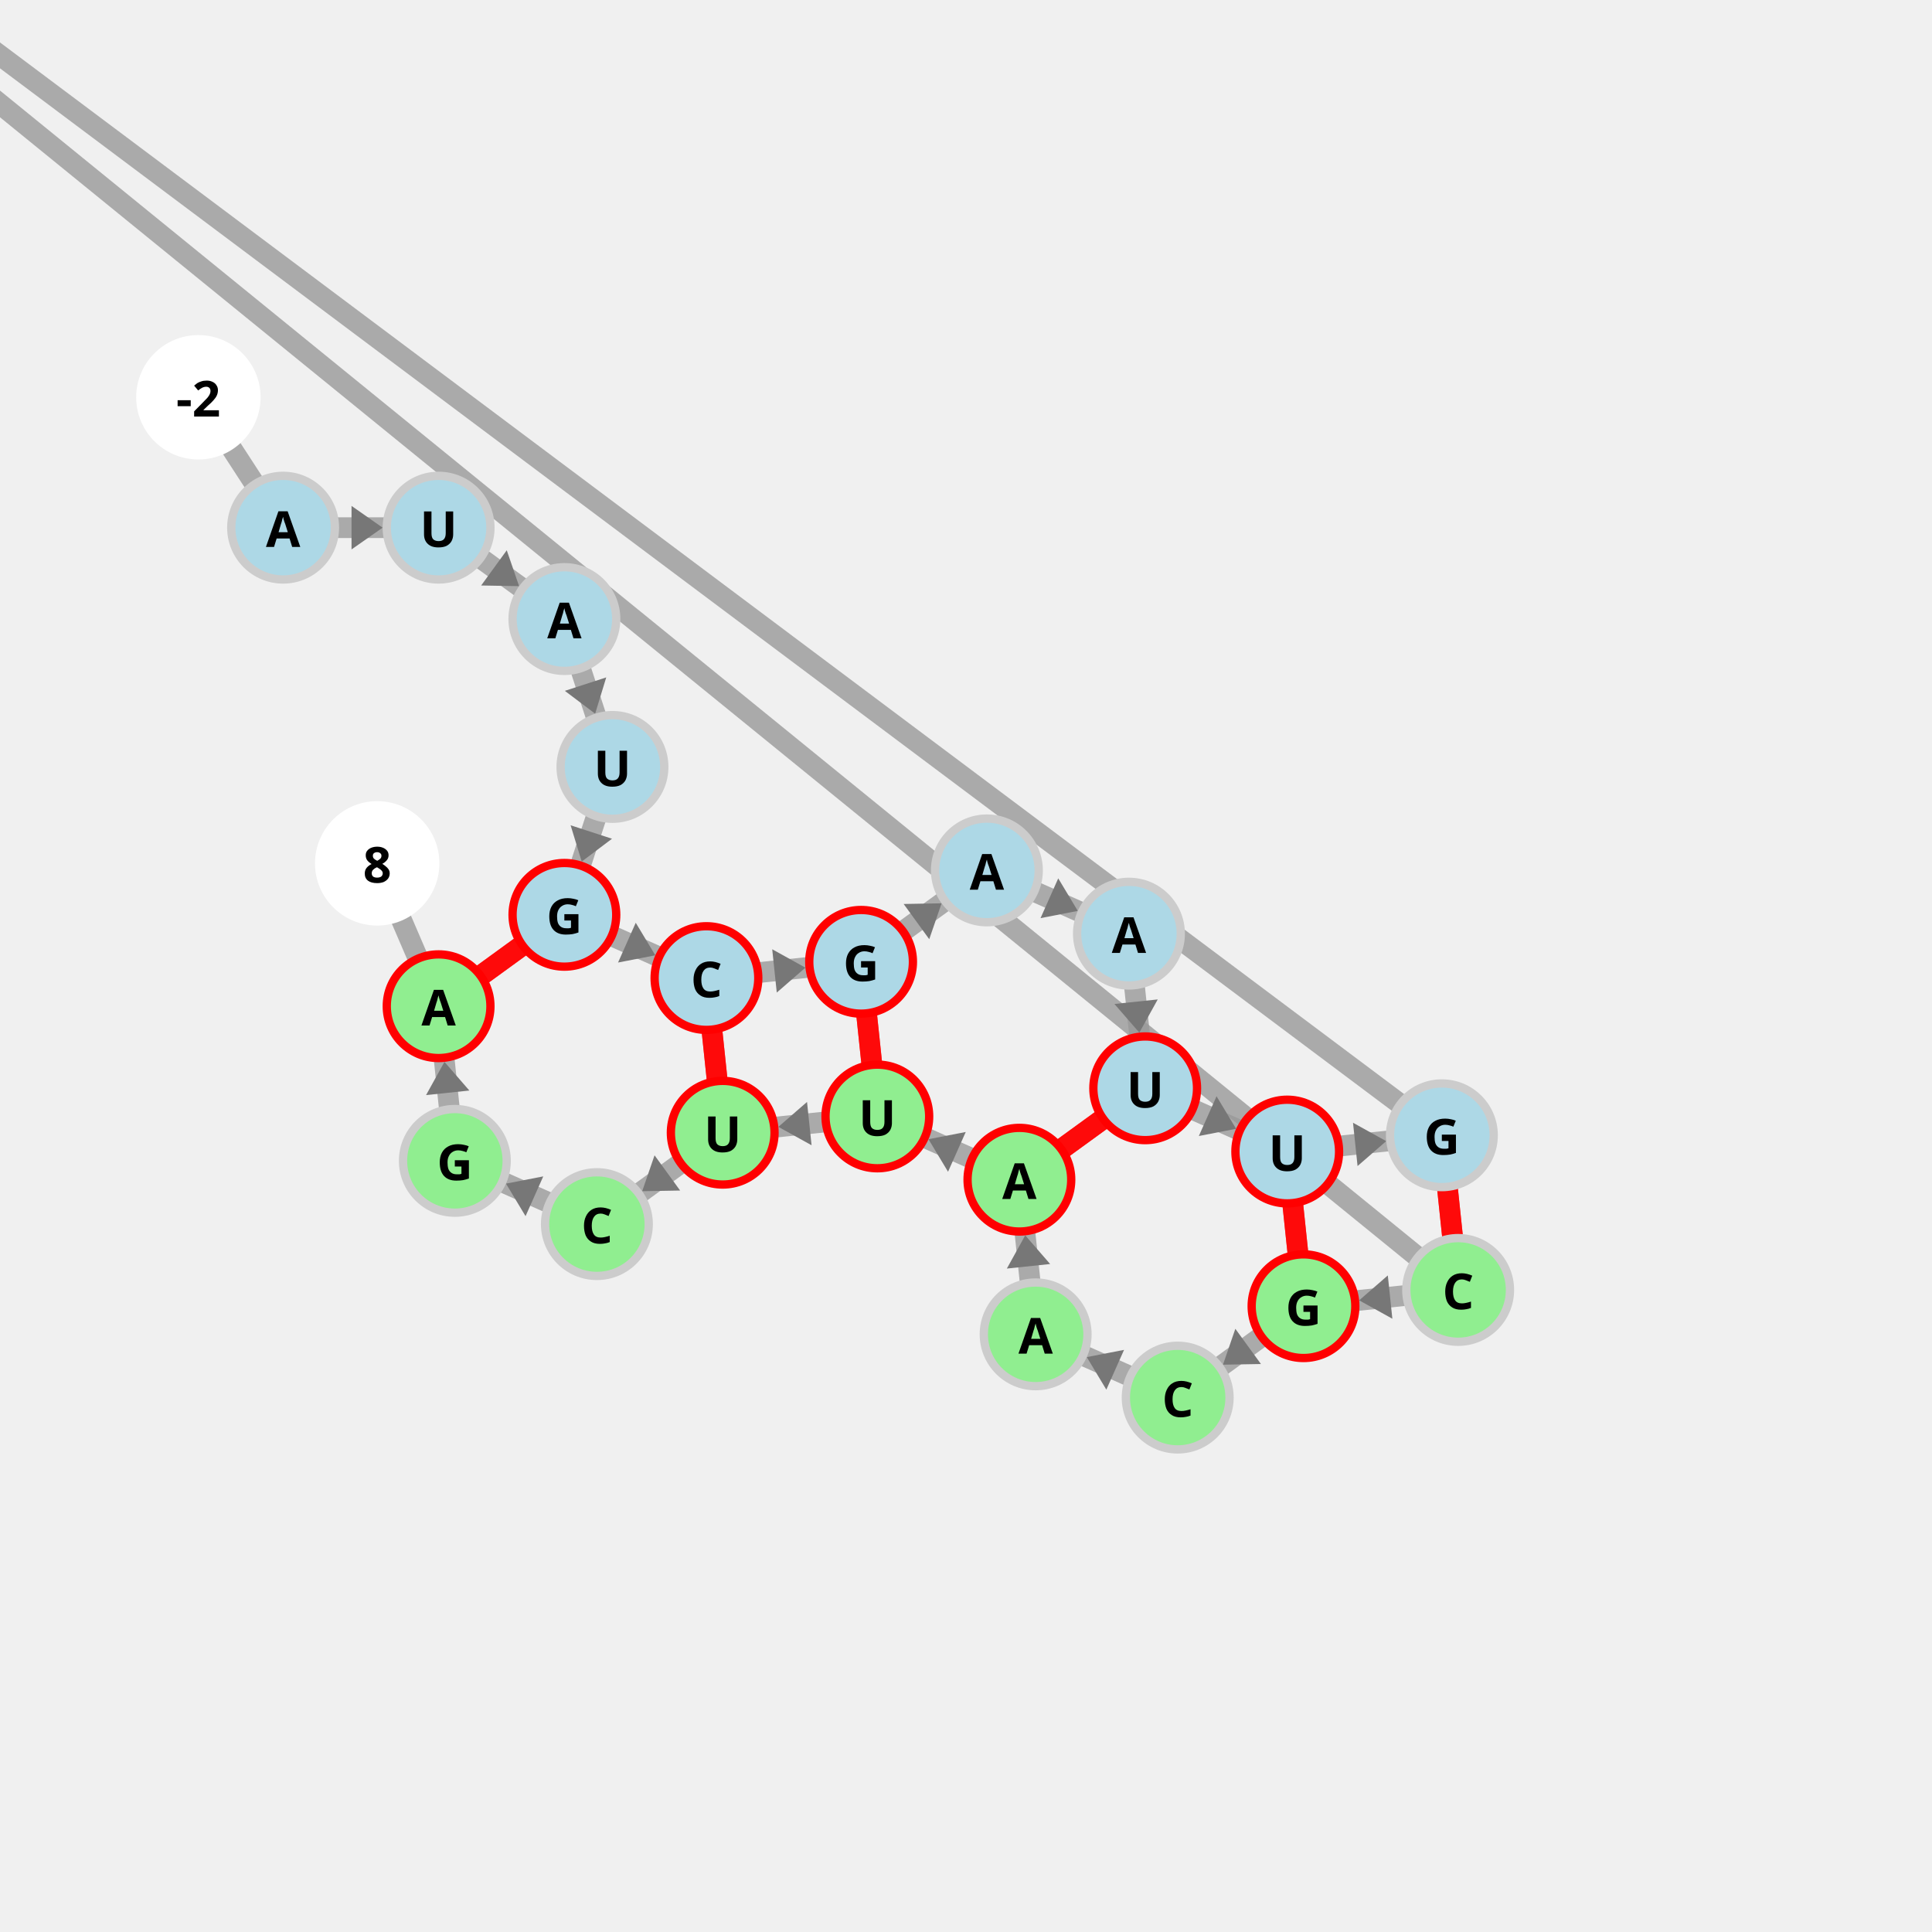
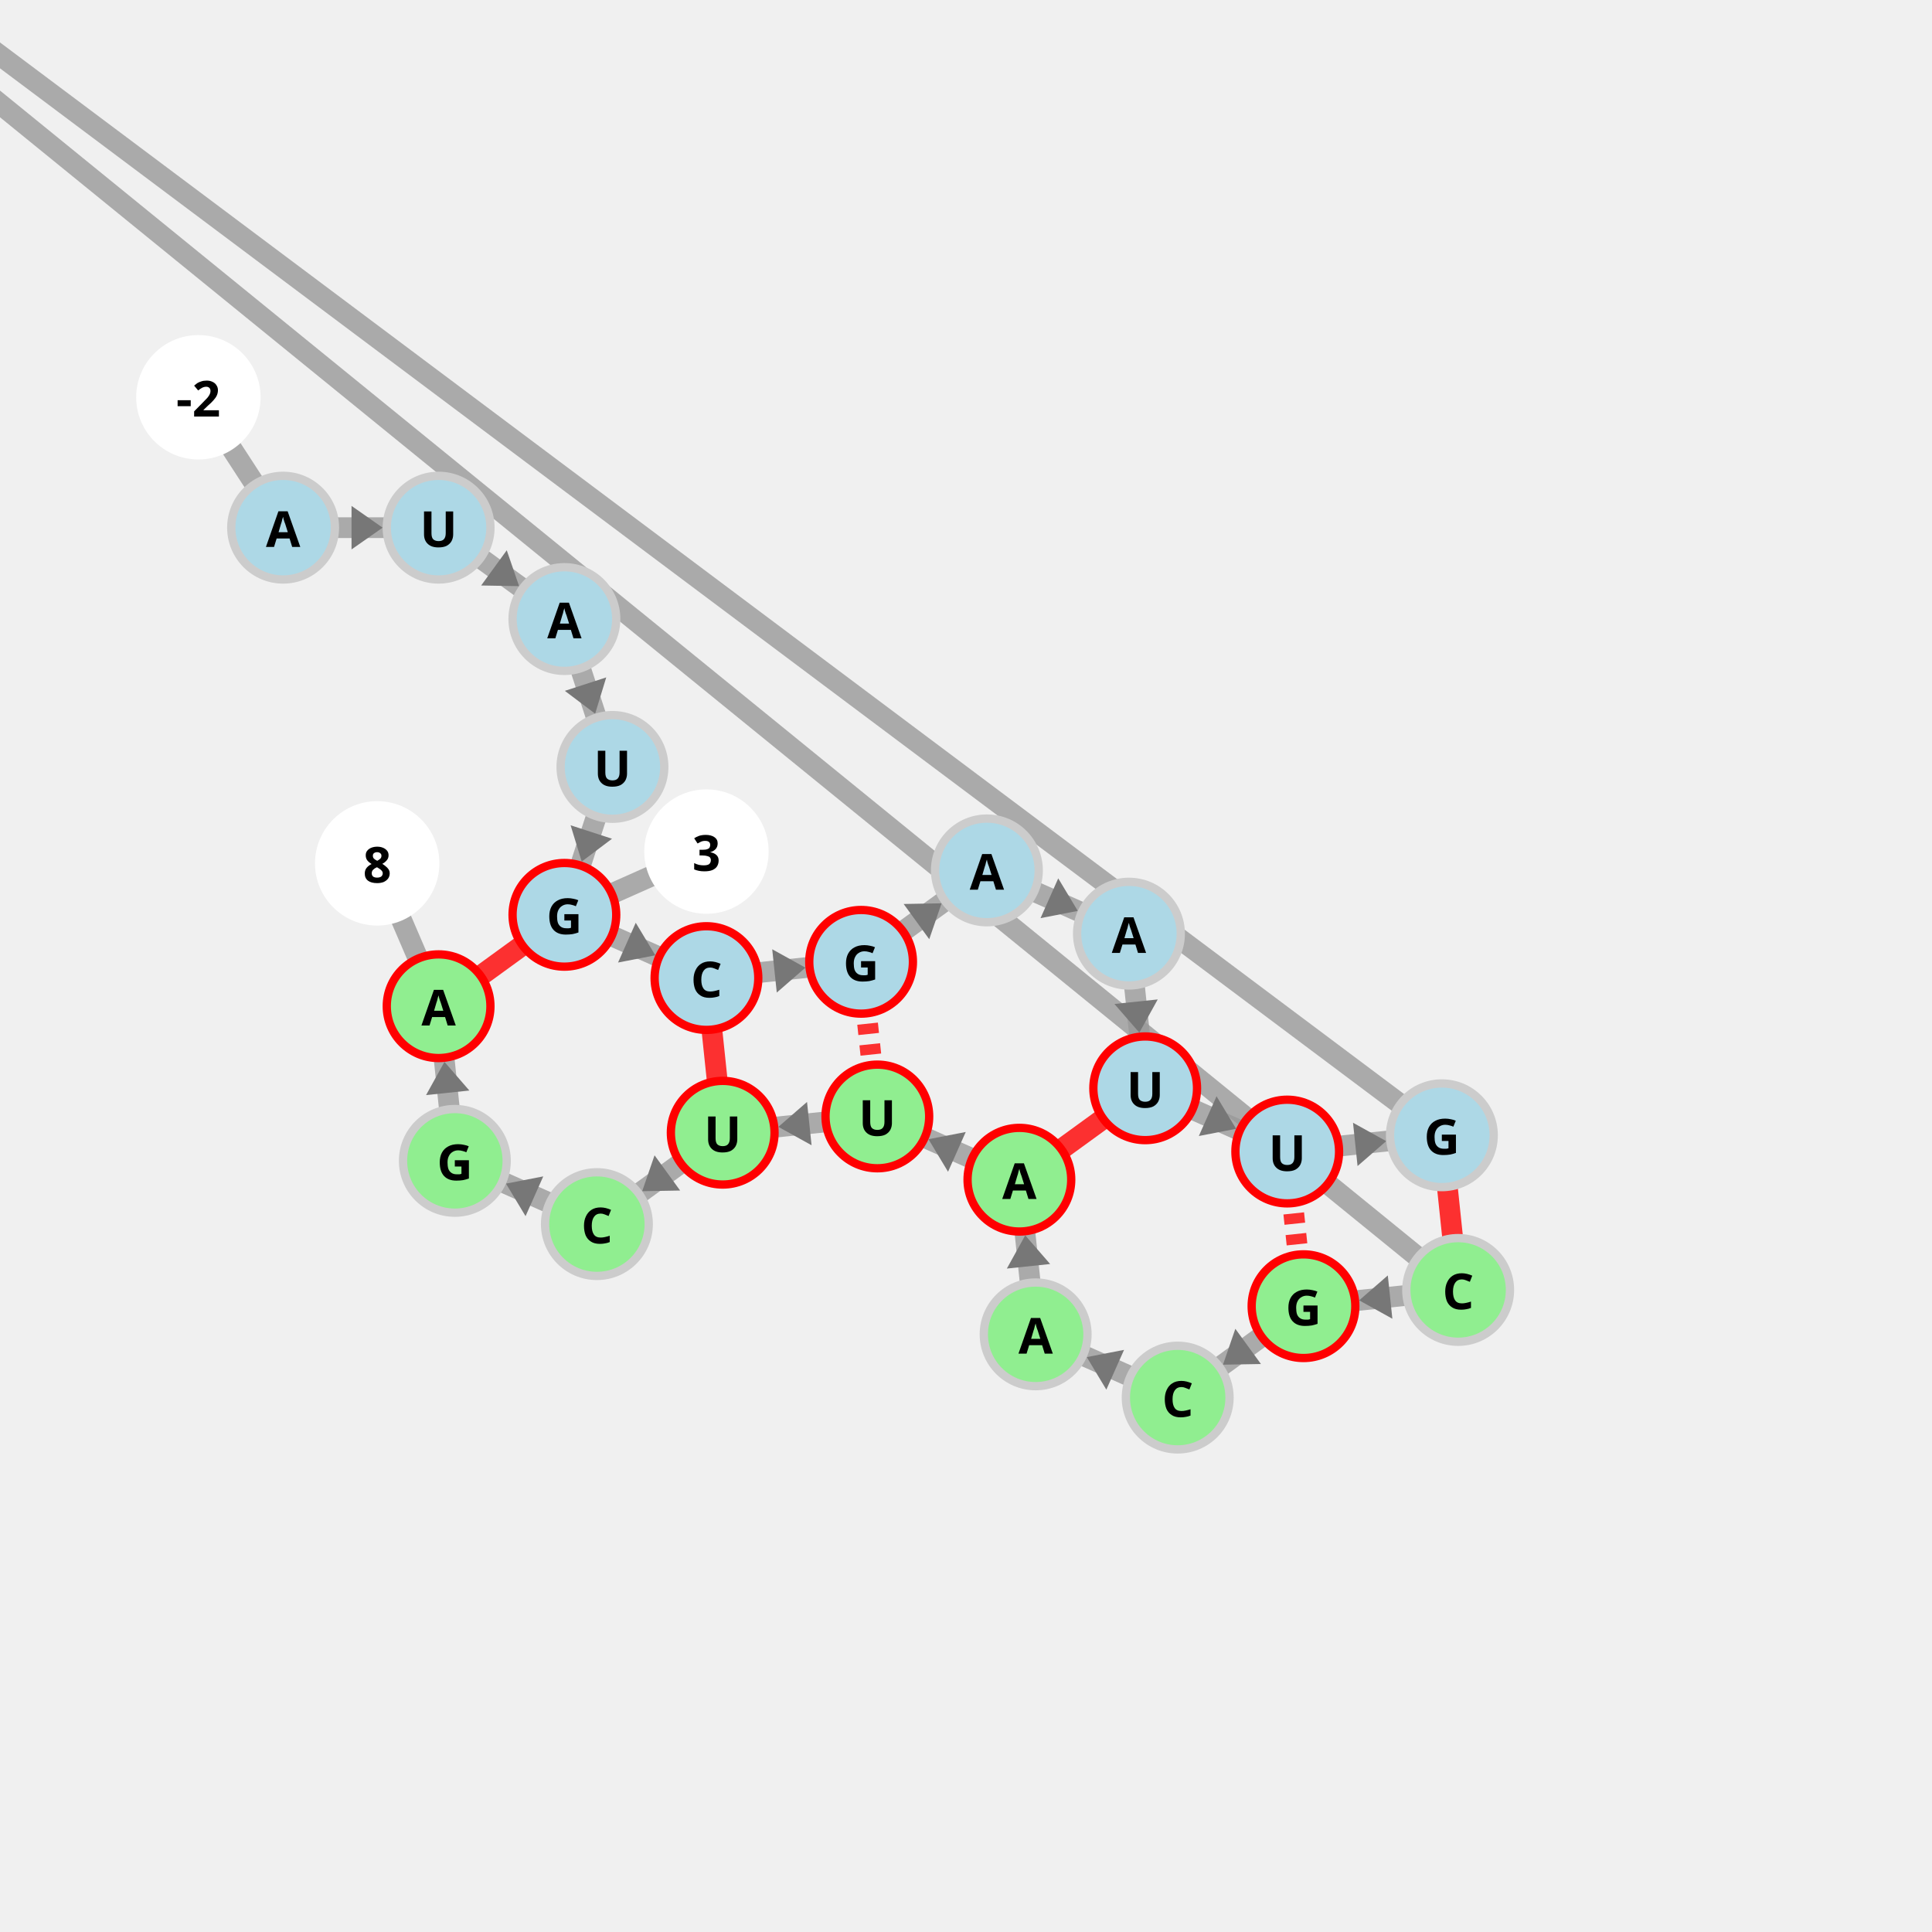
<svg xmlns="http://www.w3.org/2000/svg" viewBox="0 0 300 300">
  <style type="text/css">
 circle.fornac-node, polygon.fornac-node {
  stroke: #ccc;
  stroke-width: 0.8;
  opacity: 1;
  fill: white;
}

path.fornac-directionArrow {
  fill: #777;
  stroke: none;
  stroke-width: 0.8px;
}

g.fornac-plot {
    /* outline: 1px solid red; */
}

circle.fornac-node[base_type="a"] {
  fill: #dbdb8d;
}

circle.fornac-node[base_type="c"] {
  fill: #98df8a;
}

circle.fornac-node[base_type="g"] {
  fill: #ff9896;
}

circle.fornac-node[base_type="u"], circle.fornac-node[base_type="t"] {
  fill: #aec7e8;
}

.fornac-node &gt; text {
     pointer-events: none;
 }

circle.fornac-node[node_type="label"] {
    stroke: transparent;
    stroke-width: 0;
    fill: white;
    display: inline;
}

circle.fornac-node[node_type="protein"] {
    fill: gray;
    fill-opacity: 0.5;
    stroke-width: 4;
}

.fornac-selectedNode &gt; circle.fornac-node {
    stroke: red;
}

text.fornac-nodeLabel {
    font-weight: bold;
    font-family: Tahoma, Geneva, sans-serif;
    font-size: 0.4em;
    color: rgb(100,100,100);
    text-anchor: middle;
    alignment-baseline: middle;
    dominant-baseline: central;
    pointer-events: none;
    -webkit-touch-callout: none;
    -webkit-user-select: none;
    -khtml-user-select: none;
    -moz-user-select: none;
    -ms-user-select: none;
    user-select: none;
}

line.fornac-link {
  stroke: #999;
  stroke-opacity: 0.8;
  stroke-width: 2;
}

line.fornac-link[link_type="pseudoknot"] {
    stroke: red;
}

line.fornac-link[link_type="basepair"] {
  stroke: red;
}

line.fornac-link[link_type="intermolecule"] {
  stroke: blue;
}

line.fornac-link[link_type="chain_chain"] {
  stroke-dasharray: 3,3;
}

line.fornac-link[link_type="fake"] {
  stroke: green;
}

text.fornac-plotLabel {
    font-family: Tahoma, Geneva, sans-serif;
    font-weight: bolder;
    font-size: 1.2em;
    fill: rgba(200, 200, 200, 0.5);
    text-anchor: middle;
    alignment-baseline: central;
}

.fornac-transparent {
    fill: transparent;
    stroke-width: 0;
    stroke-opacity: 0;
    opacity: 0;
    visibility: hidden;
    pointer-events: none;
}

.fornac-dragLine {
  stroke: #999;
  stroke-width: 2;
  pointer-events: none;
}

.fornac-mouseEventHelper &gt; .extent {
  fill-opacity: .1;
  stroke: #fff;
  shape-rendering: crispEdges;
}

.d3-context-menu {
	position: absolute;
	display: none;
	background-color: #f2f2f2;
	border-radius: 4px;

	font-family: Arial, sans-serif;
	font-size: 14px;
	min-width: 150px;
	border: 1px solid #d4d4d4;

	z-index:1200;
}

.d3-context-menu ul {
	list-style-type: none;
	margin: 4px 0px;
	padding: 0px;
	cursor: default;
}

.d3-context-menu ul li {
	padding: 4px 16px;

	-webkit-touch-callout: none; /* iOS Safari */
	-webkit-user-select: none;   /* Chrome/Safari/Opera */
	-khtml-user-select: none;    /* Konqueror */
	-moz-user-select: none;      /* Firefox */
	-ms-user-select: none;       /* Internet Explorer/Edge */
	user-select: none;
}

.d3-context-menu ul li:hover {
	background-color: #4677f8;
	color: #fefefe;
}

.d3-context-menu-selected {
	background-color: #4677f8;
	color: #fefefe;
}

/*
	Header
*/

.d3-context-menu ul li.is-header
.d3-context-menu ul li.is-header:hover {
	background-color: #f2f2f2;
	color: #444;
	font-weight: bold;
	font-style: italic;
}

/*
	Disabled
*/

.d3-context-menu ul li.is-disabled
.d3-context-menu ul li.is-disabled:hover {
	background-color: #f2f2f2;
	color: #888;
	cursor: not-allowed;
}

/*
	Divider
*/

.d3-context-menu ul li.is-divider {
	padding: 0px 0px;
}

.d3-context-menu ul li.is-divider:hover {
	background-color: #f2f2f2;
}

.d3-context-menu ul hr {
	border: 0;
    height: 0;
    border-top: 1px solid rgba(0, 0, 0, 0.1);
    border-bottom: 1px solid rgba(255, 255, 255, 0.3);
}

/*# sourceMappingURL=fornac.css.map*/ 
</style>
  <g class="fornac-plot" transform="translate(-117.0046,-79.03127)scale(1.609658,1.609658)">
    <g class="fornac-links">
      <line class="link fornac-link" x1="100" y1="100" x2="115" y2="100" link_type="backbone" pointer-events="all" />
      <line class="link fornac-link" x1="115" y1="100" x2="127.135" y2="108.817" link_type="backbone" pointer-events="all" />
      <line class="link fornac-link" x1="127.135" y1="108.817" x2="131.771" y2="123.083" link_type="backbone" pointer-events="all" />
      <line class="link fornac-link" x1="127.135" y1="137.348" x2="115" y2="146.165" link_type="basepair" pointer-events="all" />
      <line class="link fornac-link" x1="131.771" y1="123.083" x2="127.135" y2="137.348" link_type="backbone" pointer-events="all" />
      <line class="link fornac-link" x1="140.838" y1="143.45" x2="142.406" y2="158.367" link_type="basepair" pointer-events="all" />
      <line class="link fornac-link" x1="127.135" y1="137.348" x2="140.838" y2="143.45" link_type="backbone" pointer-events="all" />
-       <line class="link fornac-link" x1="155.756" y1="141.882" x2="157.324" y2="156.799" link_type="basepair" pointer-events="all" />
+       <line class="link fornac-link" x1="155.756" y1="141.882" x2="157.324" y2="156.799" link_type="basepair" pointer-events="all" stroke-dasharray="1,1" />
      <line class="link fornac-link" x1="140.838" y1="143.45" x2="155.756" y2="141.882" link_type="backbone" pointer-events="all" />
      <line class="link fornac-link" x1="155.756" y1="141.882" x2="167.892" y2="133.065" link_type="backbone" pointer-events="all" />
      <line class="link fornac-link" x1="167.892" y1="133.065" x2="181.595" y2="139.166" link_type="backbone" pointer-events="all" />
      <line class="link fornac-link" x1="183.163" y1="154.084" x2="171.027" y2="162.9" link_type="basepair" pointer-events="all" />
      <line class="link fornac-link" x1="181.595" y1="139.166" x2="183.163" y2="154.084" link_type="backbone" pointer-events="all" />
-       <line class="link fornac-link" x1="196.866" y1="160.185" x2="198.434" y2="175.103" link_type="basepair" pointer-events="all" />
+       <line class="link fornac-link" x1="196.866" y1="160.185" x2="198.434" y2="175.103" link_type="basepair" pointer-events="all" stroke-dasharray="1,1" />
      <line class="link fornac-link" x1="183.163" y1="154.084" x2="196.866" y2="160.185" link_type="backbone" pointer-events="all" />
      <line class="link fornac-link" x1="211.784" y1="158.617" x2="213.352" y2="173.535" link_type="basepair" pointer-events="all" />
      <line class="link fornac-link" x1="196.866" y1="160.185" x2="211.784" y2="158.617" link_type="backbone" pointer-events="all" />
-       <line class="link fornac-link" x1="213.352" y1="173.535" x2="211.784" y2="158.617" link_type="basepair" pointer-events="all" />
-       <line class="link fornac-link" x1="198.434" y1="175.103" x2="196.866" y2="160.185" link_type="basepair" pointer-events="all" />
      <line class="link fornac-link" x1="213.352" y1="173.535" x2="198.434" y2="175.103" link_type="backbone" pointer-events="all" />
      <line class="link fornac-link" x1="198.434" y1="175.103" x2="186.298" y2="183.919" link_type="backbone" pointer-events="all" />
      <line class="link fornac-link" x1="186.298" y1="183.919" x2="172.595" y2="177.818" link_type="backbone" pointer-events="all" />
-       <line class="link fornac-link" x1="171.027" y1="162.9" x2="183.163" y2="154.084" link_type="basepair" pointer-events="all" />
      <line class="link fornac-link" x1="172.595" y1="177.818" x2="171.027" y2="162.9" link_type="backbone" pointer-events="all" />
-       <line class="link fornac-link" x1="157.324" y1="156.799" x2="155.756" y2="141.882" link_type="basepair" pointer-events="all" />
      <line class="link fornac-link" x1="171.027" y1="162.9" x2="157.324" y2="156.799" link_type="backbone" pointer-events="all" />
-       <line class="link fornac-link" x1="142.406" y1="158.367" x2="140.838" y2="143.45" link_type="basepair" pointer-events="all" />
      <line class="link fornac-link" x1="157.324" y1="156.799" x2="142.406" y2="158.367" link_type="backbone" pointer-events="all" />
      <line class="link fornac-link" x1="142.406" y1="158.367" x2="130.271" y2="167.184" link_type="backbone" pointer-events="all" />
      <line class="link fornac-link" x1="130.271" y1="167.184" x2="116.568" y2="161.083" link_type="backbone" pointer-events="all" />
-       <line class="link fornac-link" x1="115" y1="146.165" x2="127.135" y2="137.348" link_type="basepair" pointer-events="all" />
      <line class="link fornac-link" x1="116.568" y1="161.083" x2="115" y2="146.165" link_type="backbone" pointer-events="all" />
      <line class="link fornac-link" x1="100" y1="100" x2="91.827" y2="87.422" link_type="label_link" pointer-events="all" />
      <line class="link fornac-link" x1="115" y1="100" x2="119.635" y2="85.734" link_type="label_link" pointer-events="all" style="display:none" />
      <line class="link fornac-link" x1="127.135" y1="108.817" x2="139.271" y2="100" link_type="label_link" pointer-events="all" style="display:none" />
      <line class="link fornac-link" x1="131.771" y1="123.083" x2="146.771" y2="123.083" link_type="label_link" pointer-events="all" style="display:none" />
-       <line class="link fornac-link" x1="127.135" y1="137.348" x2="140.838" y2="131.247" link_type="label_link" pointer-events="all" style="display:none" />
+       <line class="link fornac-link" x1="127.135" y1="137.348" x2="140.838" y2="131.247" link_type="label_link" pointer-events="all" />
      <line class="link fornac-link" x1="140.838" y1="143.45" x2="139.271" y2="128.532" link_type="label_link" pointer-events="all" style="display:none" />
      <line class="link fornac-link" x1="155.756" y1="141.882" x2="150.381" y2="127.878" link_type="label_link" pointer-events="all" style="display:none" />
      <line class="link fornac-link" x1="167.892" y1="133.065" x2="166.324" y2="118.147" link_type="label_link" pointer-events="all" style="display:none" />
      <line class="link fornac-link" x1="181.595" y1="139.166" x2="193.73" y2="130.349" link_type="label_link" pointer-events="all" style="display:none" />
      <line class="link fornac-link" x1="183.163" y1="154.084" x2="195.298" y2="145.267" link_type="label_link" pointer-events="all" style="display:none" />
      <line class="link fornac-link" x1="196.866" y1="160.185" x2="195.298" y2="145.267" link_type="label_link" pointer-events="all" style="display:none" />
      <line class="link fornac-link" x1="211.784" y1="158.617" x2="NaN" y2="NaN" link_type="label_link" pointer-events="all" />
      <line class="link fornac-link" x1="226.701" y1="157.049" x2="236.141" y2="145.392" link_type="label_link" pointer-events="all" style="display:none" />
      <line class="link fornac-link" x1="228.269" y1="171.967" x2="239.927" y2="181.407" link_type="label_link" pointer-events="all" style="display:none" />
      <line class="link fornac-link" x1="213.352" y1="173.535" x2="NaN" y2="NaN" link_type="label_link" pointer-events="all" />
      <line class="link fornac-link" x1="198.434" y1="175.103" x2="203.809" y2="189.106" link_type="label_link" pointer-events="all" style="display:none" />
      <line class="link fornac-link" x1="186.298" y1="183.919" x2="187.866" y2="198.837" link_type="label_link" pointer-events="all" style="display:none" />
      <line class="link fornac-link" x1="172.595" y1="177.818" x2="160.46" y2="186.635" link_type="label_link" pointer-events="all" style="display:none" />
      <line class="link fornac-link" x1="171.027" y1="162.9" x2="158.892" y2="171.717" link_type="label_link" pointer-events="all" style="display:none" />
      <line class="link fornac-link" x1="157.324" y1="156.799" x2="158.892" y2="171.717" link_type="label_link" pointer-events="all" style="display:none" />
      <line class="link fornac-link" x1="142.406" y1="158.367" x2="147.782" y2="172.371" link_type="label_link" pointer-events="all" style="display:none" />
      <line class="link fornac-link" x1="130.271" y1="167.184" x2="131.839" y2="182.102" link_type="label_link" pointer-events="all" style="display:none" />
      <line class="link fornac-link" x1="116.568" y1="161.083" x2="104.433" y2="169.9" link_type="label_link" pointer-events="all" style="display:none" />
      <line class="link fornac-link" x1="115" y1="146.165" x2="109.076" y2="132.385" link_type="label_link" pointer-events="all" />
    </g>
    <g class="fornac-nodes">
      <g class="gnode" struct_name="empty" transform="translate(100,100)" num="n1" rnum="n24">
        <path class="fornac-directionArrow" node_num="1" />
        <circle class="fornac-node" node_type="nucleotide" node_num="1" r="5" style="fill: lightblue;" />
        <text class="fornac-nodeLabel" label_type="nucleotide">A</text>
      </g>
      <g class="gnode" struct_name="empty" transform="translate(115,100)" num="n2" rnum="n23">
        <path class="fornac-directionArrow" node_num="2" d="M-8.4,-2.1L-5.4,0L-8.4,2.1" />
        <circle class="fornac-node" node_type="nucleotide" node_num="2" r="5" style="fill: lightblue;" />
        <text class="fornac-nodeLabel" label_type="nucleotide">U</text>
      </g>
      <g class="gnode" struct_name="empty" transform="translate(127.1353,108.8168)" num="n3" rnum="n22">
        <path class="fornac-directionArrow" node_num="3" d="M-5.561,-6.636L-4.369,-3.174L-8.03,-3.238" />
        <circle class="fornac-node" node_type="nucleotide" node_num="3" r="5" style="fill: lightblue;" />
        <text class="fornac-nodeLabel" label_type="nucleotide">A</text>
      </g>
      <g class="gnode" struct_name="empty" transform="translate(131.7705,123.0826)" num="n4" rnum="n21">
        <path class="fornac-directionArrow" node_num="4" d="M-0.599,-8.638L-1.669,-5.136L-4.593,-7.34" />
        <circle class="fornac-node" node_type="nucleotide" node_num="4" r="5" style="fill: lightblue;" />
        <text class="fornac-nodeLabel" label_type="nucleotide">U</text>
      </g>
      <g class="gnode" struct_name="empty" transform="translate(127.1353,137.3485)" num="n5" rnum="n20">
        <path class="fornac-directionArrow" node_num="5" d="M4.593,-7.34L1.669,-5.136L0.599,-8.638" />
        <circle class="fornac-node" node_type="nucleotide" node_num="5" r="5" style="fill: lightblue;stroke: red;" />
        <text class="fornac-nodeLabel" label_type="nucleotide">G</text>
      </g>
      <g class="gnode" struct_name="empty" transform="translate(140.8384,143.4495)" num="n6" rnum="n19">
        <path class="fornac-directionArrow" node_num="6" d="M-6.82,-5.335L-4.933,-2.196L-8.528,-1.498" />
        <circle class="fornac-node" node_type="nucleotide" node_num="6" r="5" style="fill: lightblue;stroke: red;" />
        <text class="fornac-nodeLabel" label_type="nucleotide">C</text>
      </g>
      <g class="gnode" struct_name="empty" transform="translate(155.7563,141.8816)" num="n7" rnum="n18">
        <path class="fornac-directionArrow" node_num="7" d="M-8.573,-1.21L-5.37,0.564L-8.134,2.967" />
        <circle class="fornac-node" node_type="nucleotide" node_num="7" r="5" style="fill: lightblue;stroke: red;" />
        <text class="fornac-nodeLabel" label_type="nucleotide">G</text>
      </g>
      <g class="gnode" struct_name="empty" transform="translate(167.8915,133.0648)" num="n8" rnum="n17">
        <path class="fornac-directionArrow" node_num="8" d="M-8.03,3.238L-4.369,3.174L-5.561,6.636" />
        <circle class="fornac-node" node_type="nucleotide" node_num="8" r="5" style="fill: lightblue;" />
        <text class="fornac-nodeLabel" label_type="nucleotide">A</text>
      </g>
      <g class="gnode" struct_name="empty" transform="translate(181.5947,139.1659)" num="n9" rnum="n16">
        <path class="fornac-directionArrow" node_num="9" d="M-6.82,-5.335L-4.933,-2.196L-8.528,-1.498" />
        <circle class="fornac-node" node_type="nucleotide" node_num="9" r="5" style="fill: lightblue;" />
        <text class="fornac-nodeLabel" label_type="nucleotide">A</text>
      </g>
      <g class="gnode" struct_name="empty" transform="translate(183.1626,154.0837)" num="n10" rnum="n15">
        <path class="fornac-directionArrow" node_num="10" d="M1.21,-8.573L-0.564,-5.37L-2.967,-8.134" />
        <circle class="fornac-node" node_type="nucleotide" node_num="10" r="5" style="fill: lightblue;stroke: red;" />
        <text class="fornac-nodeLabel" label_type="nucleotide">U</text>
      </g>
      <g class="gnode" struct_name="empty" transform="translate(196.8658,160.1847)" num="n11" rnum="n14">
        <path class="fornac-directionArrow" node_num="11" d="M-6.82,-5.335L-4.933,-2.196L-8.528,-1.498" />
        <circle class="fornac-node" node_type="nucleotide" node_num="11" r="5" style="fill: lightblue;stroke: red;" />
        <text class="fornac-nodeLabel" label_type="nucleotide">U</text>
      </g>
      <g class="gnode" struct_name="empty" transform="translate(211.7836,158.6168)" num="n12" rnum="n13">
        <path class="fornac-directionArrow" node_num="12" d="M-8.573,-1.21L-5.37,0.564L-8.134,2.967" />
        <circle class="fornac-node" node_type="nucleotide" node_num="12" r="5" style="fill: lightblue;" />
        <text class="fornac-nodeLabel" label_type="nucleotide">G</text>
      </g>
      <g class="gnode" struct_name="empty" transform="translate(226.7015,157.0489)" num="n13" rnum="n12">
        <text class="fornac-nodeLabel" label_type="middle" />
      </g>
      <g class="gnode" struct_name="empty" transform="translate(228.2694,171.9667)" num="n14" rnum="n11">
        <text class="fornac-nodeLabel" label_type="middle" />
      </g>
      <g class="gnode" struct_name="empty" transform="translate(213.3516,173.5346)" num="n15" rnum="n10">
        <path class="fornac-directionArrow" node_num="15" />
        <circle class="fornac-node" node_type="nucleotide" node_num="15" r="5" style="fill: lightgreen;" />
        <text class="fornac-nodeLabel" label_type="nucleotide">C</text>
      </g>
      <g class="gnode" struct_name="empty" transform="translate(198.4337,175.1026)" num="n16" rnum="n9">
        <path class="fornac-directionArrow" node_num="16" d="M8.573,1.21L5.37,-0.564L8.134,-2.967" />
        <circle class="fornac-node" node_type="nucleotide" node_num="16" r="5" style="fill: lightgreen;stroke: red;" />
        <text class="fornac-nodeLabel" label_type="nucleotide">G</text>
      </g>
      <g class="gnode" struct_name="empty" transform="translate(186.2985,183.9194)" num="n17" rnum="n8">
        <path class="fornac-directionArrow" node_num="17" d="M8.03,-3.238L4.369,-3.174L5.561,-6.636" />
        <circle class="fornac-node" node_type="nucleotide" node_num="17" r="5" style="fill: lightgreen;" />
        <text class="fornac-nodeLabel" label_type="nucleotide">C</text>
      </g>
      <g class="gnode" struct_name="empty" transform="translate(172.5953,177.8183)" num="n18" rnum="n7">
        <path class="fornac-directionArrow" node_num="18" d="M6.82,5.335L4.933,2.196L8.528,1.498" />
        <circle class="fornac-node" node_type="nucleotide" node_num="18" r="5" style="fill: lightgreen;" />
        <text class="fornac-nodeLabel" label_type="nucleotide">A</text>
      </g>
      <g class="gnode" struct_name="empty" transform="translate(171.0274,162.9005)" num="n19" rnum="n6">
        <path class="fornac-directionArrow" node_num="19" d="M-1.21,8.573L0.564,5.37L2.967,8.134" />
        <circle class="fornac-node" node_type="nucleotide" node_num="19" r="5" style="fill: lightgreen;stroke: red;" />
        <text class="fornac-nodeLabel" label_type="nucleotide">A</text>
      </g>
      <g class="gnode" struct_name="empty" transform="translate(157.3242,156.7994)" num="n20" rnum="n5">
        <path class="fornac-directionArrow" node_num="20" d="M6.82,5.335L4.933,2.196L8.528,1.498" />
        <circle class="fornac-node" node_type="nucleotide" node_num="20" r="5" style="fill: lightgreen;stroke: red;" />
        <text class="fornac-nodeLabel" label_type="nucleotide">U</text>
      </g>
      <g class="gnode" struct_name="empty" transform="translate(142.4064,158.3674)" num="n21" rnum="n4">
        <path class="fornac-directionArrow" node_num="21" d="M8.573,1.21L5.37,-0.564L8.134,-2.967" />
        <circle class="fornac-node" node_type="nucleotide" node_num="21" r="5" style="fill: lightgreen;stroke: red;" />
        <text class="fornac-nodeLabel" label_type="nucleotide">U</text>
      </g>
      <g class="gnode" struct_name="empty" transform="translate(130.2711,167.1841)" num="n22" rnum="n3">
        <path class="fornac-directionArrow" node_num="22" d="M8.03,-3.238L4.369,-3.174L5.561,-6.636" />
        <circle class="fornac-node" node_type="nucleotide" node_num="22" r="5" style="fill: lightgreen;" />
        <text class="fornac-nodeLabel" label_type="nucleotide">C</text>
      </g>
      <g class="gnode" struct_name="empty" transform="translate(116.5679,161.0831)" num="n23" rnum="n2">
        <path class="fornac-directionArrow" node_num="23" d="M6.82,5.335L4.933,2.196L8.528,1.498" />
        <circle class="fornac-node" node_type="nucleotide" node_num="23" r="5" style="fill: lightgreen;" />
        <text class="fornac-nodeLabel" label_type="nucleotide">G</text>
      </g>
      <g class="gnode" struct_name="empty" transform="translate(115,146.1653)" num="n24" rnum="n1">
        <path class="fornac-directionArrow" node_num="24" d="M-1.21,8.573L0.564,5.37L2.967,8.134" />
        <circle class="fornac-node" node_type="nucleotide" node_num="24" r="5" style="fill: lightgreen;stroke: red;" />
        <text class="fornac-nodeLabel" label_type="nucleotide">A</text>
      </g>
      <g class="gnode" struct_name="empty" transform="translate(91.82659,87.42242)" num="n-1" rnum="n26">
        <circle class="fornac-node" r="6" node_type="label" node_num="-1" />
        <text class="fornac-nodeLabel" label_type="label">-2</text>
      </g>
      <g class="gnode" struct_name="empty" transform="translate(119.6353,85.73415)" num="n-1" rnum="n26" style="display:none">
        <circle class="fornac-node" r="6" node_type="label" node_num="-1" />
        <text class="fornac-nodeLabel" label_type="label">0</text>
      </g>
      <g class="gnode" struct_name="empty" transform="translate(139.2705,100)" num="n-1" rnum="n26" style="display:none">
        <circle class="fornac-node" r="6" node_type="label" node_num="-1" />
        <text class="fornac-nodeLabel" label_type="label">0</text>
      </g>
      <g class="gnode" struct_name="empty" transform="translate(146.7705,123.0826)" num="n-1" rnum="n26" style="display:none">
        <circle class="fornac-node" r="6" node_type="label" node_num="-1" />
        <text class="fornac-nodeLabel" label_type="label">0</text>
      </g>
-       <g class="gnode" struct_name="empty" transform="translate(140.8384,131.2474)" num="n-1" rnum="n26" style="display:none">
-         <circle class="fornac-node" r="6" node_type="label" node_num="-1" />
-         <text class="fornac-nodeLabel" label_type="label">0</text>
+       <g class="gnode" struct_name="empty" transform="translate(140.8384,131.2474)" num="n-1" rnum="n26">
+         <circle class="fornac-node" r="6" node_type="label" node_num="-1" />
+         <text class="fornac-nodeLabel" label_type="label">3</text>
      </g>
      <g class="gnode" struct_name="empty" transform="translate(139.2705,128.5317)" num="n-1" rnum="n26" style="display:none">
        <circle class="fornac-node" r="6" node_type="label" node_num="-1" />
        <text class="fornac-nodeLabel" label_type="label">0</text>
      </g>
      <g class="gnode" struct_name="empty" transform="translate(150.3807,127.8779)" num="n-1" rnum="n26" style="display:none">
        <circle class="fornac-node" r="6" node_type="label" node_num="-1" />
        <text class="fornac-nodeLabel" label_type="label">0</text>
      </g>
      <g class="gnode" struct_name="empty" transform="translate(166.3236,118.147)" num="n-1" rnum="n26" style="display:none">
        <circle class="fornac-node" r="6" node_type="label" node_num="-1" />
        <text class="fornac-nodeLabel" label_type="label">0</text>
      </g>
      <g class="gnode" struct_name="empty" transform="translate(193.73,130.3491)" num="n-1" rnum="n26" style="display:none">
        <circle class="fornac-node" r="6" node_type="label" node_num="-1" />
        <text class="fornac-nodeLabel" label_type="label">0</text>
      </g>
      <g class="gnode" struct_name="empty" transform="translate(195.2979,145.2669)" num="n-1" rnum="n26" style="display:none">
        <circle class="fornac-node" r="6" node_type="label" node_num="-1" />
        <text class="fornac-nodeLabel" label_type="label">0</text>
      </g>
      <g class="gnode" struct_name="empty" transform="translate(195.2979,145.2669)" num="n-1" rnum="n26" style="display:none">
        <circle class="fornac-node" r="6" node_type="label" node_num="-1" />
        <text class="fornac-nodeLabel" label_type="label">0</text>
      </g>
      <g class="gnode" struct_name="empty" transform="translate(NaN,NaN)" num="n-1" rnum="n26">
        <circle class="fornac-node" r="6" node_type="label" node_num="-1" />
        <text class="fornac-nodeLabel" label_type="label">10</text>
      </g>
      <g class="gnode" struct_name="empty" transform="translate(236.1413,145.3917)" num="n-1" rnum="n26" style="display:none">
        <circle class="fornac-node" r="6" node_type="label" node_num="-1" />
        <text class="fornac-nodeLabel" label_type="label">0</text>
      </g>
      <g class="gnode" struct_name="empty" transform="translate(239.9266,181.4065)" num="n-1" rnum="n26" style="display:none">
        <circle class="fornac-node" r="6" node_type="label" node_num="-1" />
        <text class="fornac-nodeLabel" label_type="label">0</text>
      </g>
      <g class="gnode" struct_name="empty" transform="translate(NaN,NaN)" num="n-1" rnum="n26">
        <circle class="fornac-node" r="6" node_type="label" node_num="-1" />
        <text class="fornac-nodeLabel" label_type="label">-2</text>
      </g>
      <g class="gnode" struct_name="empty" transform="translate(203.8093,189.1063)" num="n-1" rnum="n26" style="display:none">
        <circle class="fornac-node" r="6" node_type="label" node_num="-1" />
        <text class="fornac-nodeLabel" label_type="label">0</text>
      </g>
      <g class="gnode" struct_name="empty" transform="translate(187.8664,198.8372)" num="n-1" rnum="n26" style="display:none">
        <circle class="fornac-node" r="6" node_type="label" node_num="-1" />
        <text class="fornac-nodeLabel" label_type="label">0</text>
      </g>
      <g class="gnode" struct_name="empty" transform="translate(160.46,186.6351)" num="n-1" rnum="n26" style="display:none">
        <circle class="fornac-node" r="6" node_type="label" node_num="-1" />
        <text class="fornac-nodeLabel" label_type="label">0</text>
      </g>
      <g class="gnode" struct_name="empty" transform="translate(158.8921,171.7173)" num="n-1" rnum="n26" style="display:none">
        <circle class="fornac-node" r="6" node_type="label" node_num="-1" />
        <text class="fornac-nodeLabel" label_type="label">0</text>
      </g>
      <g class="gnode" struct_name="empty" transform="translate(158.8921,171.7173)" num="n-1" rnum="n26" style="display:none">
        <circle class="fornac-node" r="6" node_type="label" node_num="-1" />
        <text class="fornac-nodeLabel" label_type="label">0</text>
      </g>
      <g class="gnode" struct_name="empty" transform="translate(147.7819,172.3711)" num="n-1" rnum="n26" style="display:none">
        <circle class="fornac-node" r="6" node_type="label" node_num="-1" />
        <text class="fornac-nodeLabel" label_type="label">0</text>
      </g>
      <g class="gnode" struct_name="empty" transform="translate(131.839,182.102)" num="n-1" rnum="n26" style="display:none">
        <circle class="fornac-node" r="6" node_type="label" node_num="-1" />
        <text class="fornac-nodeLabel" label_type="label">0</text>
      </g>
      <g class="gnode" struct_name="empty" transform="translate(104.4327,169.8999)" num="n-1" rnum="n26" style="display:none">
        <circle class="fornac-node" r="6" node_type="label" node_num="-1" />
        <text class="fornac-nodeLabel" label_type="label">0</text>
      </g>
      <g class="gnode" struct_name="empty" transform="translate(109.0762,132.3845)" num="n-1" rnum="n26">
        <circle class="fornac-node" r="6" node_type="label" node_num="-1" />
        <text class="fornac-nodeLabel" label_type="label">8</text>
      </g>
      <g class="gnode" transform="translate(149.0813,150.1245)" num="n-1" rnum="n26">
        <text class="fornac-nodeLabel" label_type="middle" />
      </g>
      <g class="gnode" transform="translate(205.1087,166.8597)" num="n-1" rnum="n26">
        <text class="fornac-nodeLabel" label_type="middle" />
      </g>
      <g class="gnode" transform="translate(115,146.1653)" num="n-3" rnum="n28">
        <text class="fornac-nodeLabel" label_type="middle" />
      </g>
      <g class="gnode" transform="translate(100,100)" num="n-2" rnum="n27">
        <text class="fornac-nodeLabel" label_type="middle" />
      </g>
      <g class="gnode" transform="translate(119.3402,119.2355)" num="n-1" rnum="n26">
        <text class="fornac-nodeLabel" label_type="middle" />
      </g>
      <g class="gnode" transform="translate(220.0265,165.2918)" num="n-1" rnum="n26">
        <text class="fornac-nodeLabel" label_type="middle" />
      </g>
      <g class="gnode" transform="translate(128.7032,152.2663)" num="n-1" rnum="n26">
        <text class="fornac-nodeLabel" label_type="middle" />
      </g>
      <g class="gnode" transform="translate(169.4594,147.9826)" num="n-1" rnum="n26">
        <text class="fornac-nodeLabel" label_type="middle" />
      </g>
      <g class="gnode" transform="translate(184.7306,169.0015)" num="n-1" rnum="n26">
        <text class="fornac-nodeLabel" label_type="middle" />
      </g>
    </g>
  </g>
</svg>
